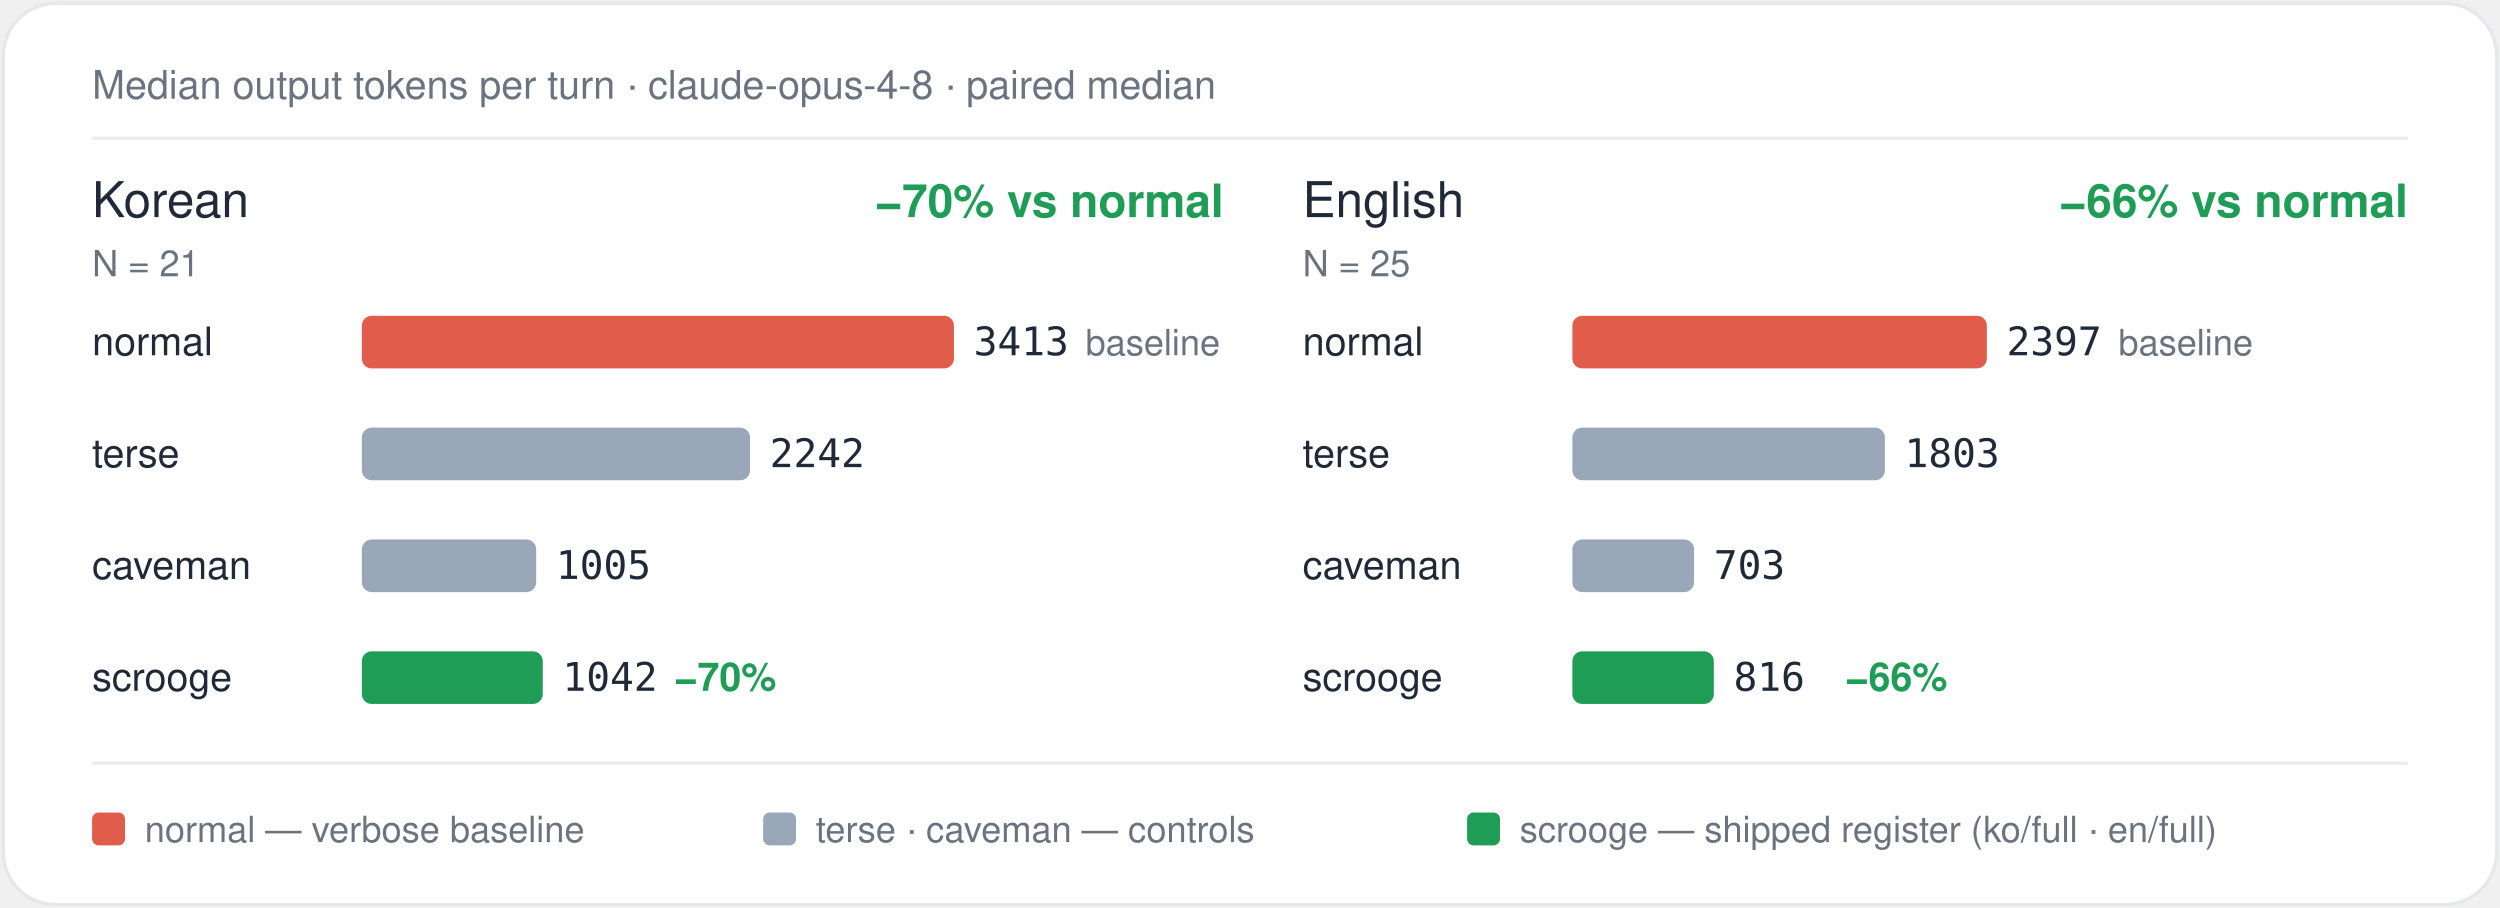
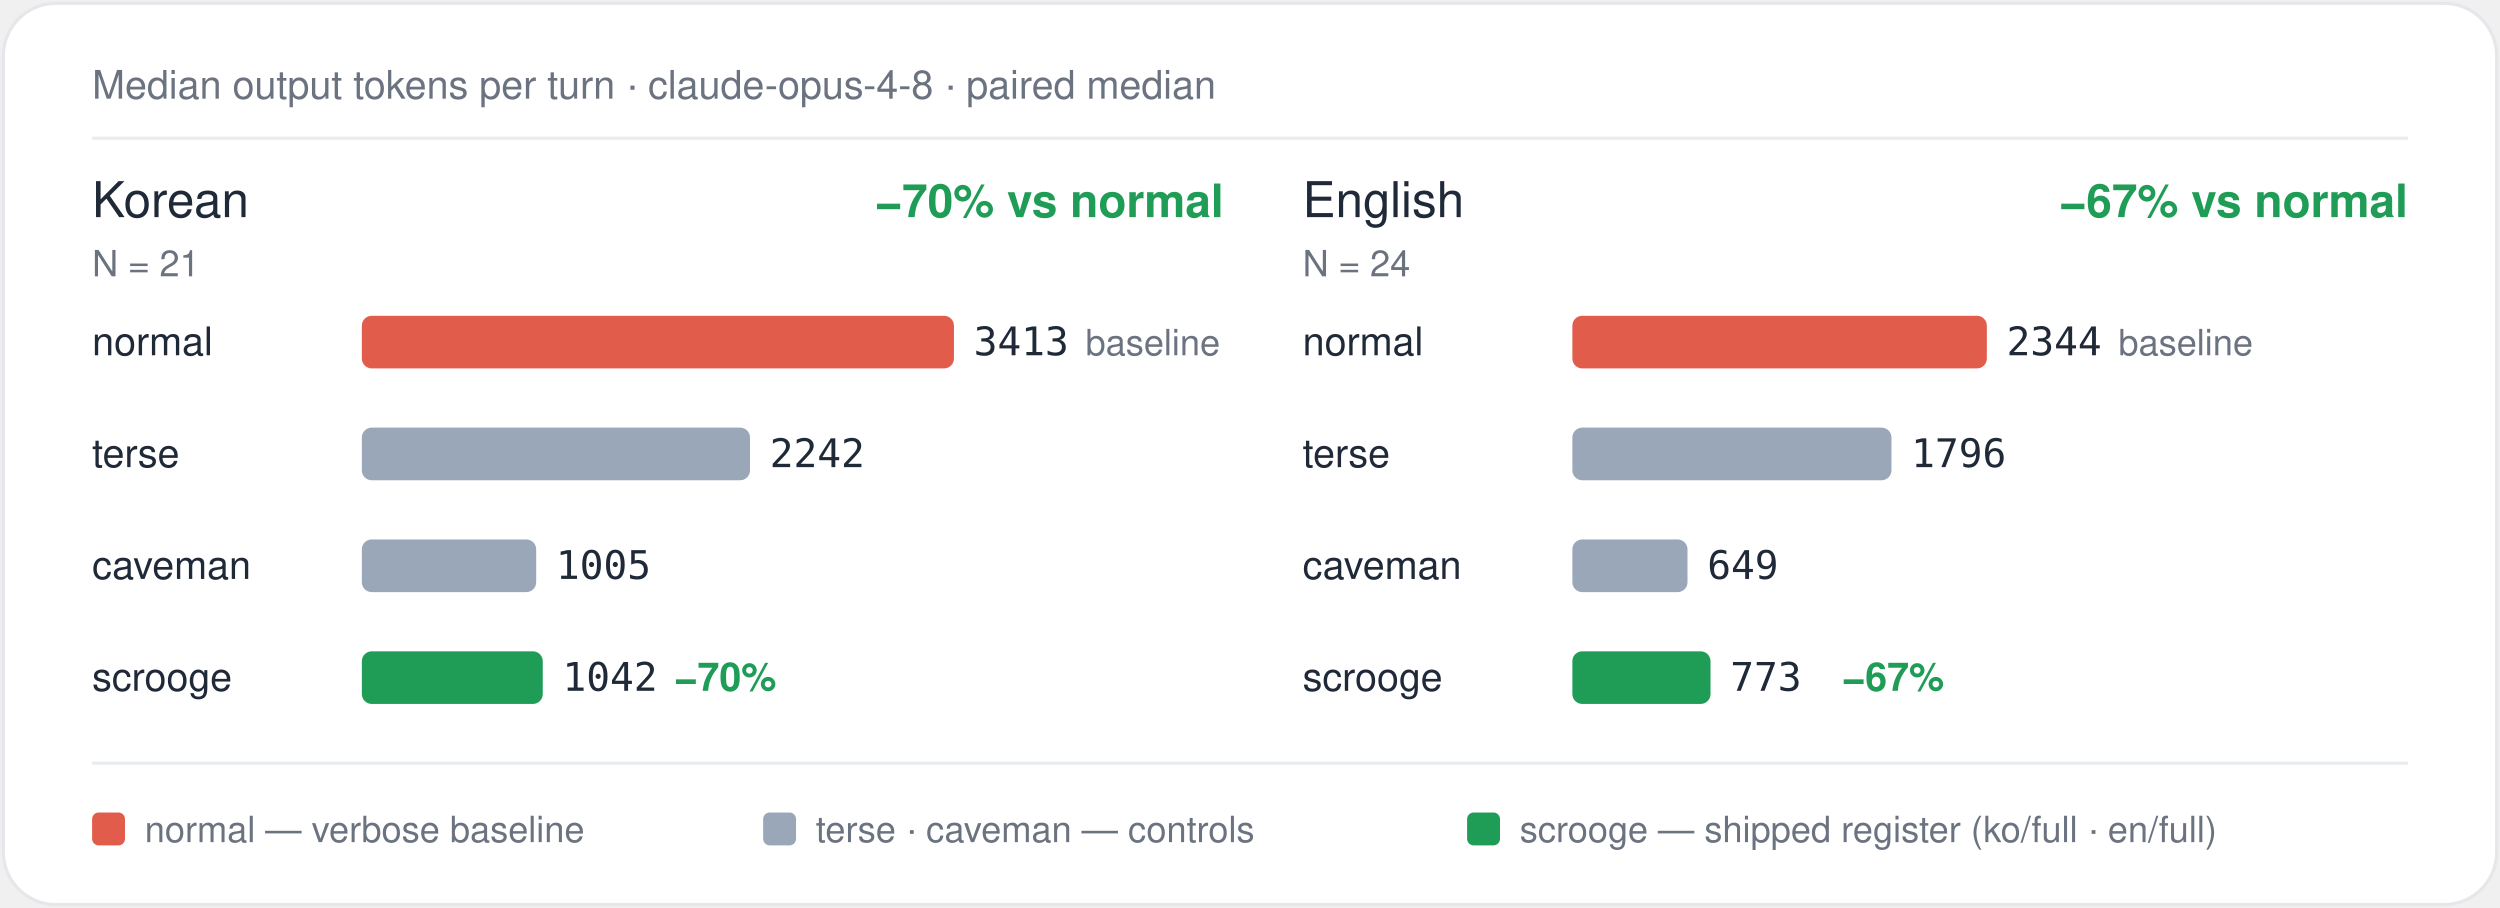
<svg xmlns="http://www.w3.org/2000/svg" viewBox="0 0 760 276" role="img" aria-labelledby="ttl dsc">
  <style>@media (prefers-color-scheme:dark){.t{fill:#e6edf3}.m{fill:#8b949e}.card{fill:#0d1117;stroke:#30363d}.grid{stroke:#21262d}.bar{fill:#454d59}.hi{fill:#2ea043}}</style>
  <g font-family="-apple-system,BlinkMacSystemFont,'Segoe UI',Helvetica,Arial,sans-serif" font-size="12">
    <rect class="card" x="1" y="1" width="758" height="274" rx="16" fill="#ffffff" stroke="#e5e7eb" />
    <text class="m" x="28" y="30" fill="#6b7280" font-size="12">Median output tokens per turn · claude-opus-4-8 · paired median</text>
    <line class="grid" x1="28" y1="42" x2="732" y2="42" stroke="#e9ecef" />
    <text class="t" x="28" y="66" fill="#1f2937" font-size="15" font-weight="500">Korean</text>
    <text class="hi" x="372" y="66" fill="#1f9d57" font-size="14" font-weight="600" text-anchor="end">−70% vs normal</text>
    <text class="m" x="28" y="84" fill="#6b7280" font-size="11">N = 21</text>
    <text class="t" x="28" y="108" fill="#1f2937">normal</text>
    <rect class="base" x="110" y="96" width="180" height="16" rx="3" fill="#e15c4a" />
    <text class="t" x="296" y="108" fill="#1f2937" font-family="ui-monospace,SFMono-Regular,Menlo,monospace">3413</text>
    <text class="m" x="330" y="108" fill="#6b7280" font-size="11">baseline</text>
    <text class="t" x="28" y="142" fill="#1f2937">terse</text>
    <rect class="bar" x="110" y="130" width="118" height="16" rx="3" fill="#9aa7b8" />
    <text class="t" x="234" y="142" fill="#1f2937" font-family="ui-monospace,SFMono-Regular,Menlo,monospace">2242</text>
    <text class="t" x="28" y="176" fill="#1f2937">caveman</text>
    <rect class="bar" x="110" y="164" width="53" height="16" rx="3" fill="#9aa7b8" />
    <text class="t" x="169" y="176" fill="#1f2937" font-family="ui-monospace,SFMono-Regular,Menlo,monospace">1005</text>
    <text class="t" x="28" y="210" fill="#1f2937">scrooge</text>
    <rect class="hi" x="110" y="198" width="55" height="16" rx="3" fill="#1f9d57" />
    <text class="t" x="171" y="210" fill="#1f2937" font-family="ui-monospace,SFMono-Regular,Menlo,monospace">1042</text>
    <text class="hi" x="205" y="210" fill="#1f9d57" font-weight="600">−70%</text>
    <text class="t" x="396" y="66" fill="#1f2937" font-size="15" font-weight="500">English</text>
-     <text class="hi" x="732" y="66" fill="#1f9d57" font-size="14" font-weight="600" text-anchor="end">−66% vs normal</text>
-     <text class="m" x="396" y="84" fill="#6b7280" font-size="11">N = 25</text>
+     <text class="hi" x="732" y="66" fill="#1f9d57" font-size="14" font-weight="600" text-anchor="end">−67% vs normal</text>
+     <text class="m" x="396" y="84" fill="#6b7280" font-size="11">N = 24</text>
    <text class="t" x="396" y="108" fill="#1f2937">normal</text>
    <rect class="base" x="478" y="96" width="126" height="16" rx="3" fill="#e15c4a" />
-     <text class="t" x="610" y="108" fill="#1f2937" font-family="ui-monospace,SFMono-Regular,Menlo,monospace">2397</text>
+     <text class="t" x="610" y="108" fill="#1f2937" font-family="ui-monospace,SFMono-Regular,Menlo,monospace">2344</text>
    <text class="m" x="644" y="108" fill="#6b7280" font-size="11">baseline</text>
    <text class="t" x="396" y="142" fill="#1f2937">terse</text>
-     <rect class="bar" x="478" y="130" width="95" height="16" rx="3" fill="#9aa7b8" />
-     <text class="t" x="579" y="142" fill="#1f2937" font-family="ui-monospace,SFMono-Regular,Menlo,monospace">1803</text>
+     <rect class="bar" x="478" y="130" width="97" height="16" rx="3" fill="#9aa7b8" />
+     <text class="t" x="581" y="142" fill="#1f2937" font-family="ui-monospace,SFMono-Regular,Menlo,monospace">1796</text>
    <text class="t" x="396" y="176" fill="#1f2937">caveman</text>
-     <rect class="bar" x="478" y="164" width="37" height="16" rx="3" fill="#9aa7b8" />
-     <text class="t" x="521" y="176" fill="#1f2937" font-family="ui-monospace,SFMono-Regular,Menlo,monospace">703</text>
+     <rect class="bar" x="478" y="164" width="35" height="16" rx="3" fill="#9aa7b8" />
+     <text class="t" x="519" y="176" fill="#1f2937" font-family="ui-monospace,SFMono-Regular,Menlo,monospace">649</text>
    <text class="t" x="396" y="210" fill="#1f2937">scrooge</text>
-     <rect class="hi" x="478" y="198" width="43" height="16" rx="3" fill="#1f9d57" />
-     <text class="t" x="527" y="210" fill="#1f2937" font-family="ui-monospace,SFMono-Regular,Menlo,monospace">816</text>
-     <text class="hi" x="561" y="210" fill="#1f9d57" font-weight="600">−66%</text>
+     <rect class="hi" x="478" y="198" width="42" height="16" rx="3" fill="#1f9d57" />
+     <text class="t" x="526" y="210" fill="#1f2937" font-family="ui-monospace,SFMono-Regular,Menlo,monospace">773</text>
+     <text class="hi" x="560" y="210" fill="#1f9d57" font-weight="600">−67%</text>
    <line class="grid" x1="28" y1="232" x2="732" y2="232" stroke="#e9ecef" />
    <rect class="base" x="28" y="247" width="10" height="10" rx="2" fill="#e15c4a" />
    <text class="m" x="44" y="256" fill="#6b7280" font-size="11">normal — verbose baseline</text>
    <rect class="bar" x="232" y="247" width="10" height="10" rx="2" fill="#9aa7b8" />
    <text class="m" x="248" y="256" fill="#6b7280" font-size="11">terse · caveman — controls</text>
    <rect class="hi" x="446" y="247" width="10" height="10" rx="2" fill="#1f9d57" />
    <text class="m" x="462" y="256" fill="#6b7280" font-size="11">scrooge — shipped register (ko/full · en/full)</text>
  </g>
</svg>
